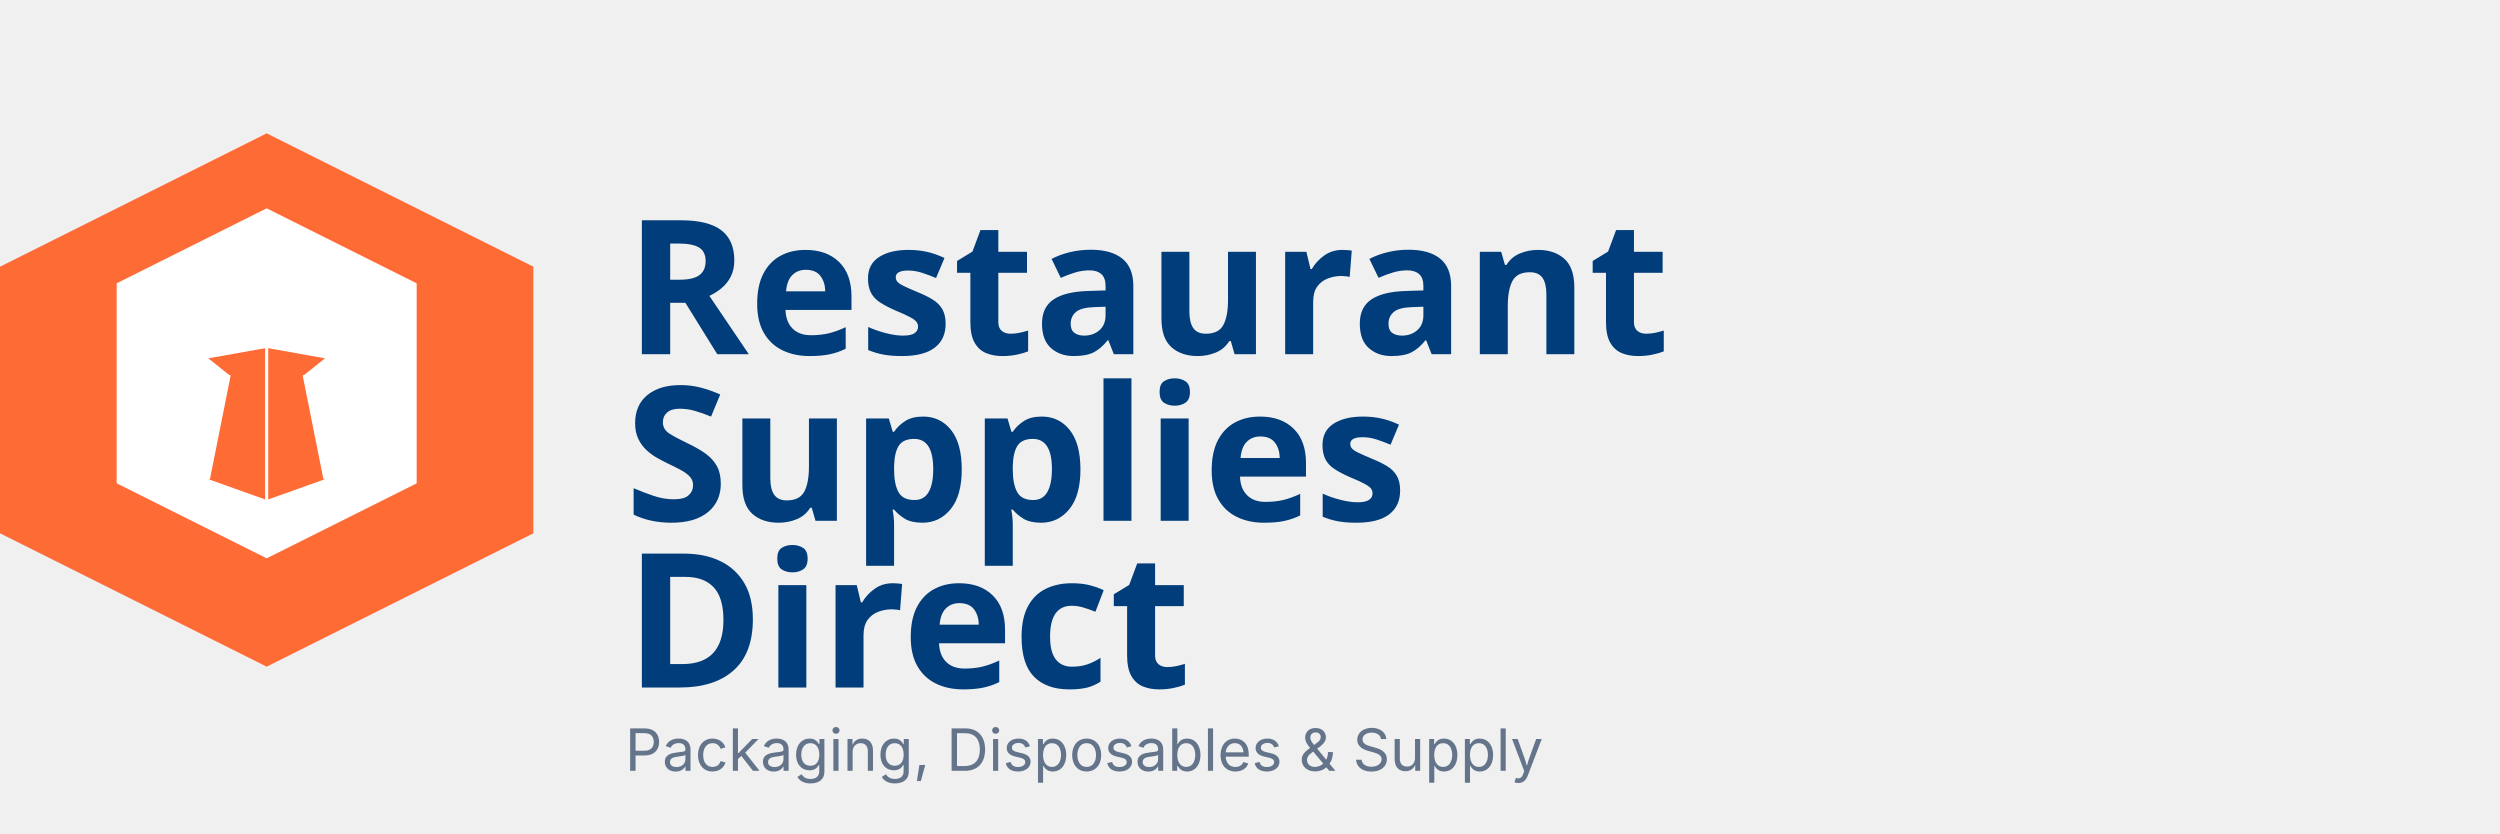
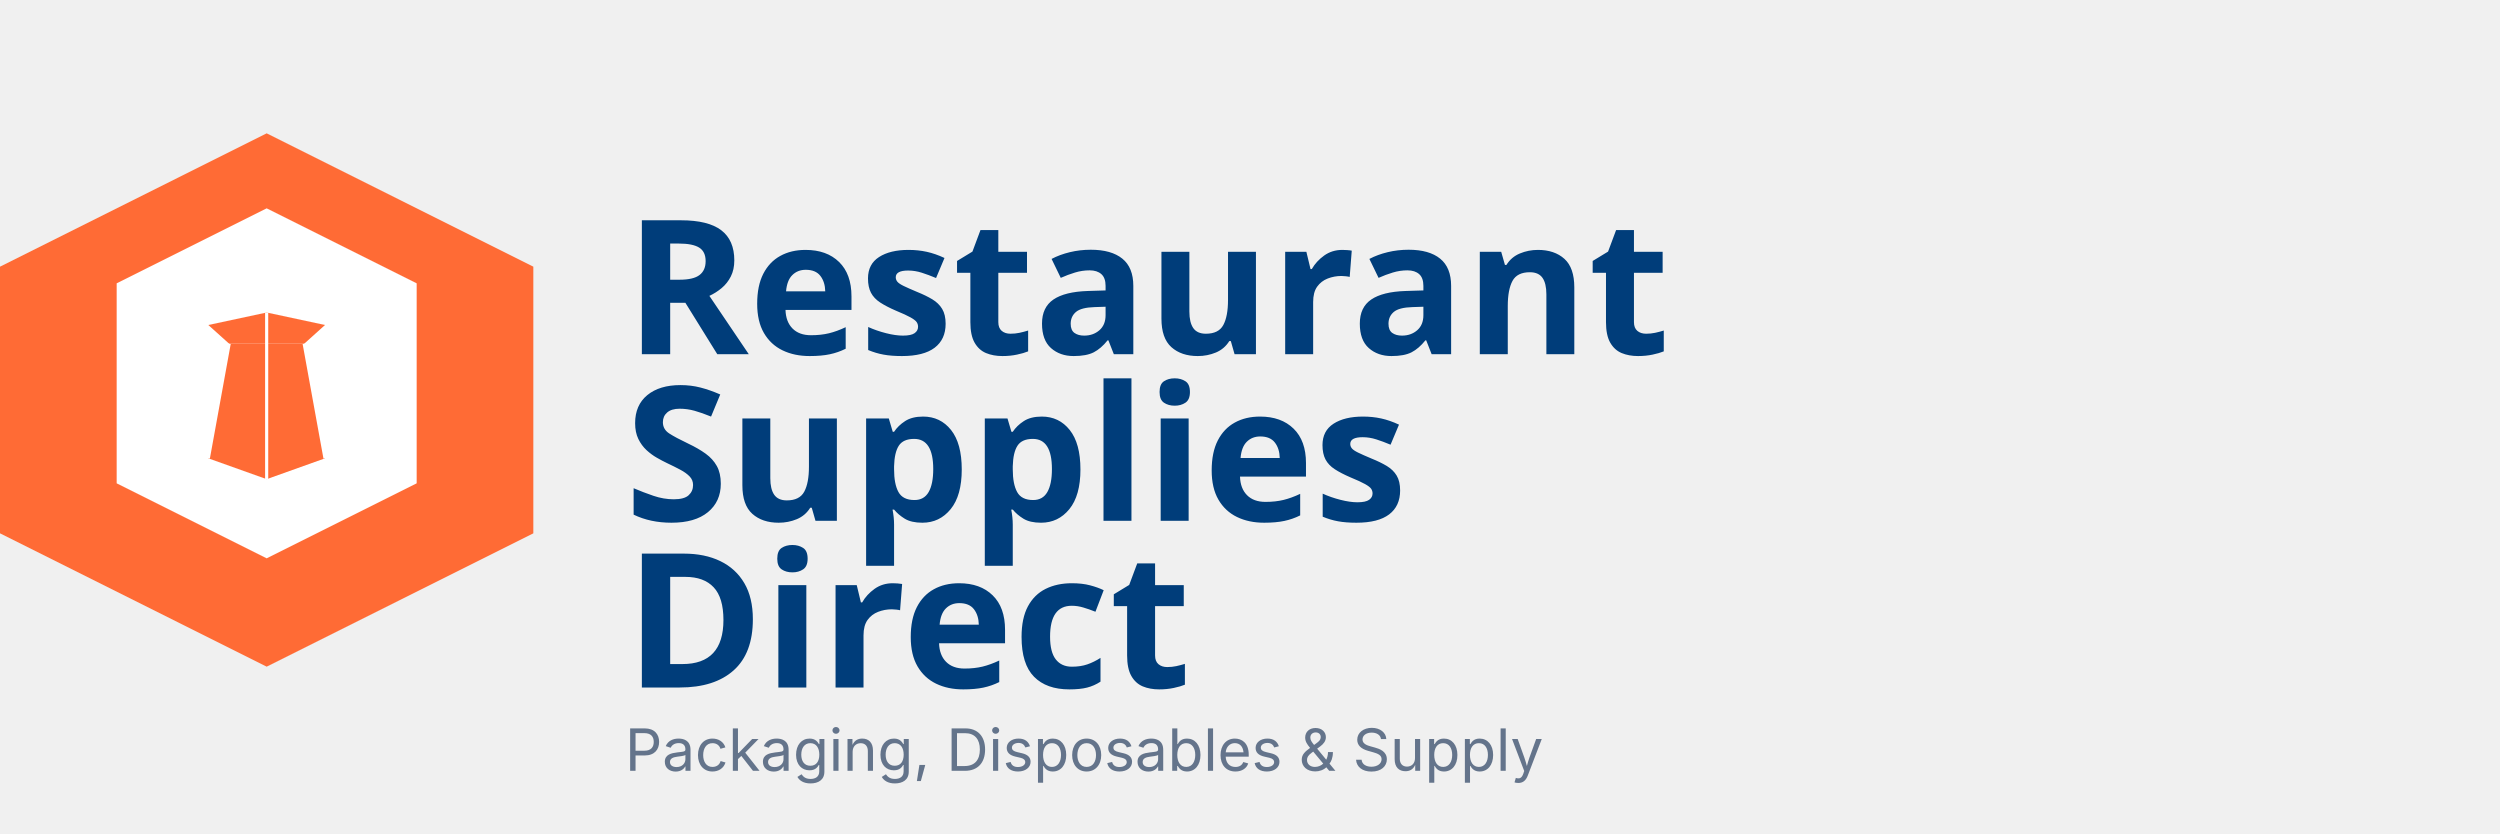
<svg xmlns="http://www.w3.org/2000/svg" width="1200" height="400" viewBox="0 0 1200 400" fill="none">
  <path d="M128 64L256 128V256L128 320L0 256V128L128 64Z" fill="#FF6B35" />
  <path d="M128 100L200 136V232L128 268L56 232V136L128 100Z" fill="white" />
-   <path d="M110 180L100 230L128 240L156 230L146 180Z" fill="#FF6B35" />
-   <path d="M110 180L100 172L128 167L156 172L146 180Z" fill="#FF6B35" />
-   <line x1="110" y1="180" x2="100" y2="230" stroke="white" stroke-width="1.5" />
-   <line x1="146" y1="180" x2="156" y2="230" stroke="white" stroke-width="1.5" />
-   <line x1="128" y1="167" x2="128" y2="240" stroke="white" stroke-width="1.5" />
+   <path d="M110 165L100 220L128 230L156 220L146 165Z" fill="#FF6B35" />
+   <path d="M110 165L100 156L128 150L156 156L146 165Z" fill="#FF6B35" />
+   <line x1="110" y1="165" x2="100" y2="220" stroke="white" stroke-width="1.5" />
+   <line x1="146" y1="165" x2="156" y2="220" stroke="white" stroke-width="1.5" />
+   <line x1="128" y1="150" x2="128" y2="230" stroke="white" stroke-width="1.5" />
  <text x="300" y="170" font-family="Plus Jakarta Sans, sans-serif" font-size="90" font-weight="700" fill="#003D7A">Restaurant</text>
  <text x="300" y="250" font-family="Plus Jakarta Sans, sans-serif" font-size="90" font-weight="700" fill="#003D7A">Supplies</text>
  <text x="300" y="330" font-family="Plus Jakarta Sans, sans-serif" font-size="90" font-weight="700" fill="#003D7A">Direct</text>
  <text x="300" y="370" font-family="Inter, sans-serif" font-size="28" font-weight="400" fill="#64748B">Packaging, Disposables &amp; Supply</text>
</svg>
